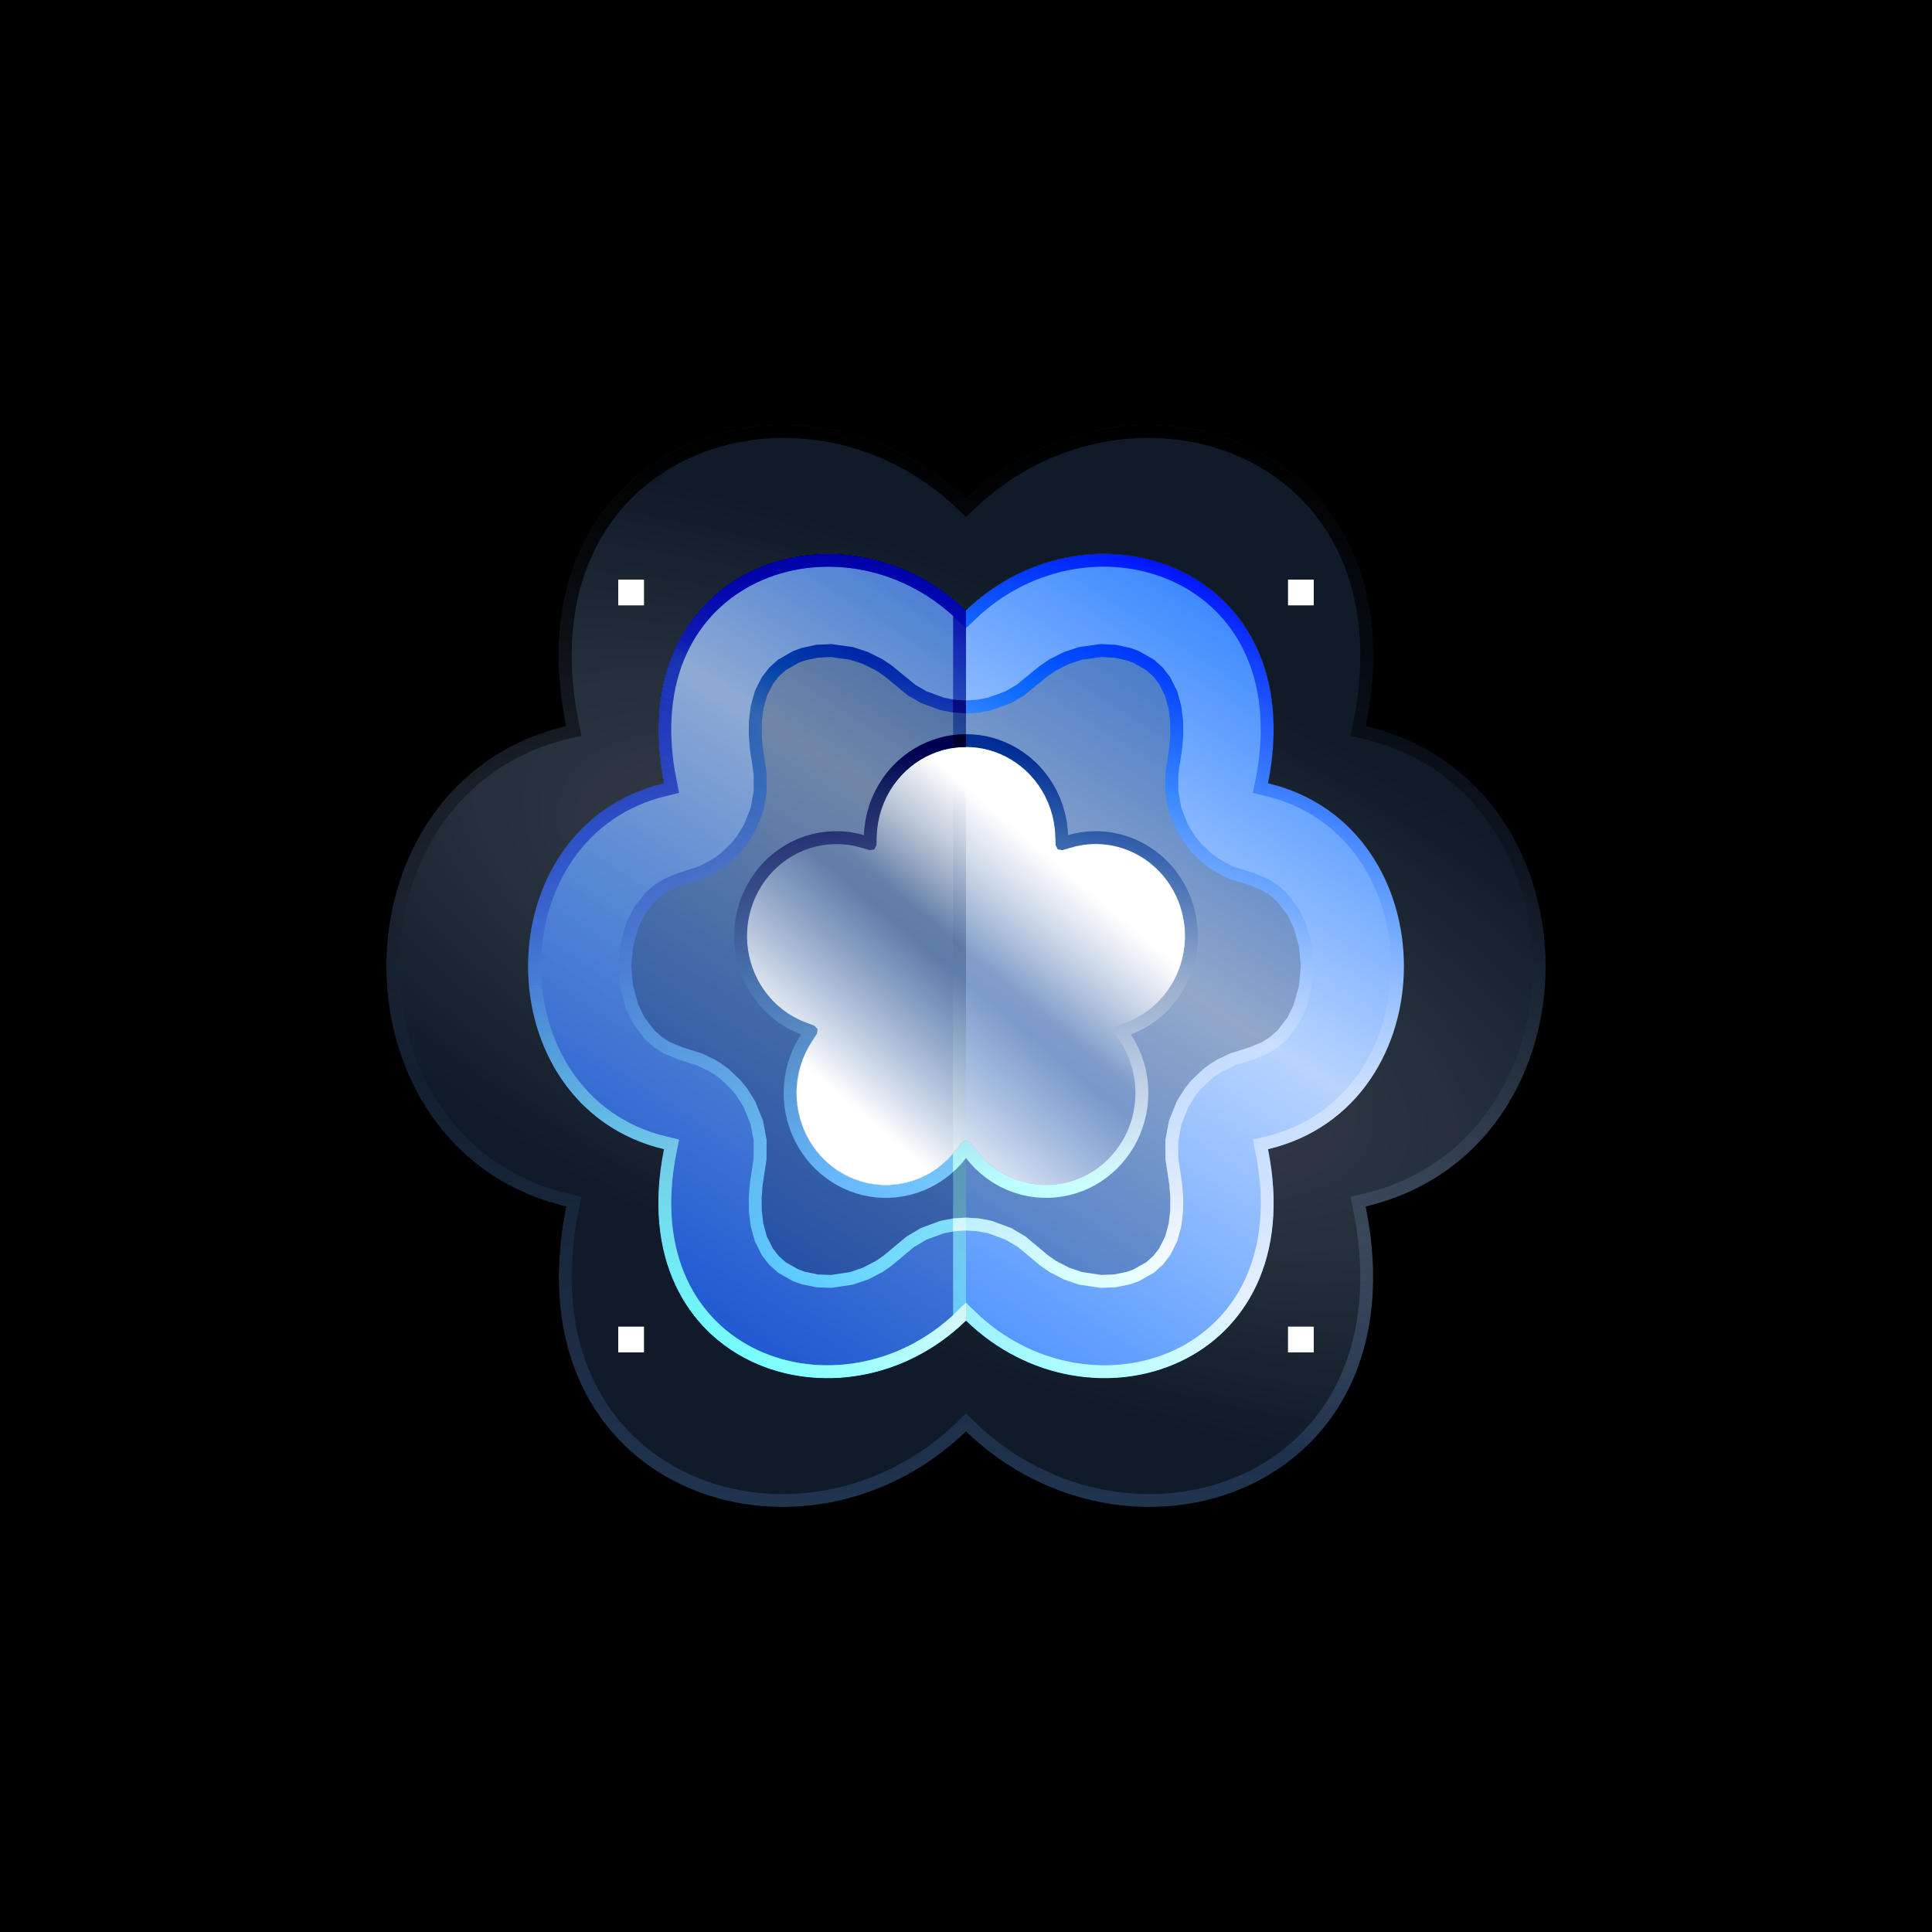
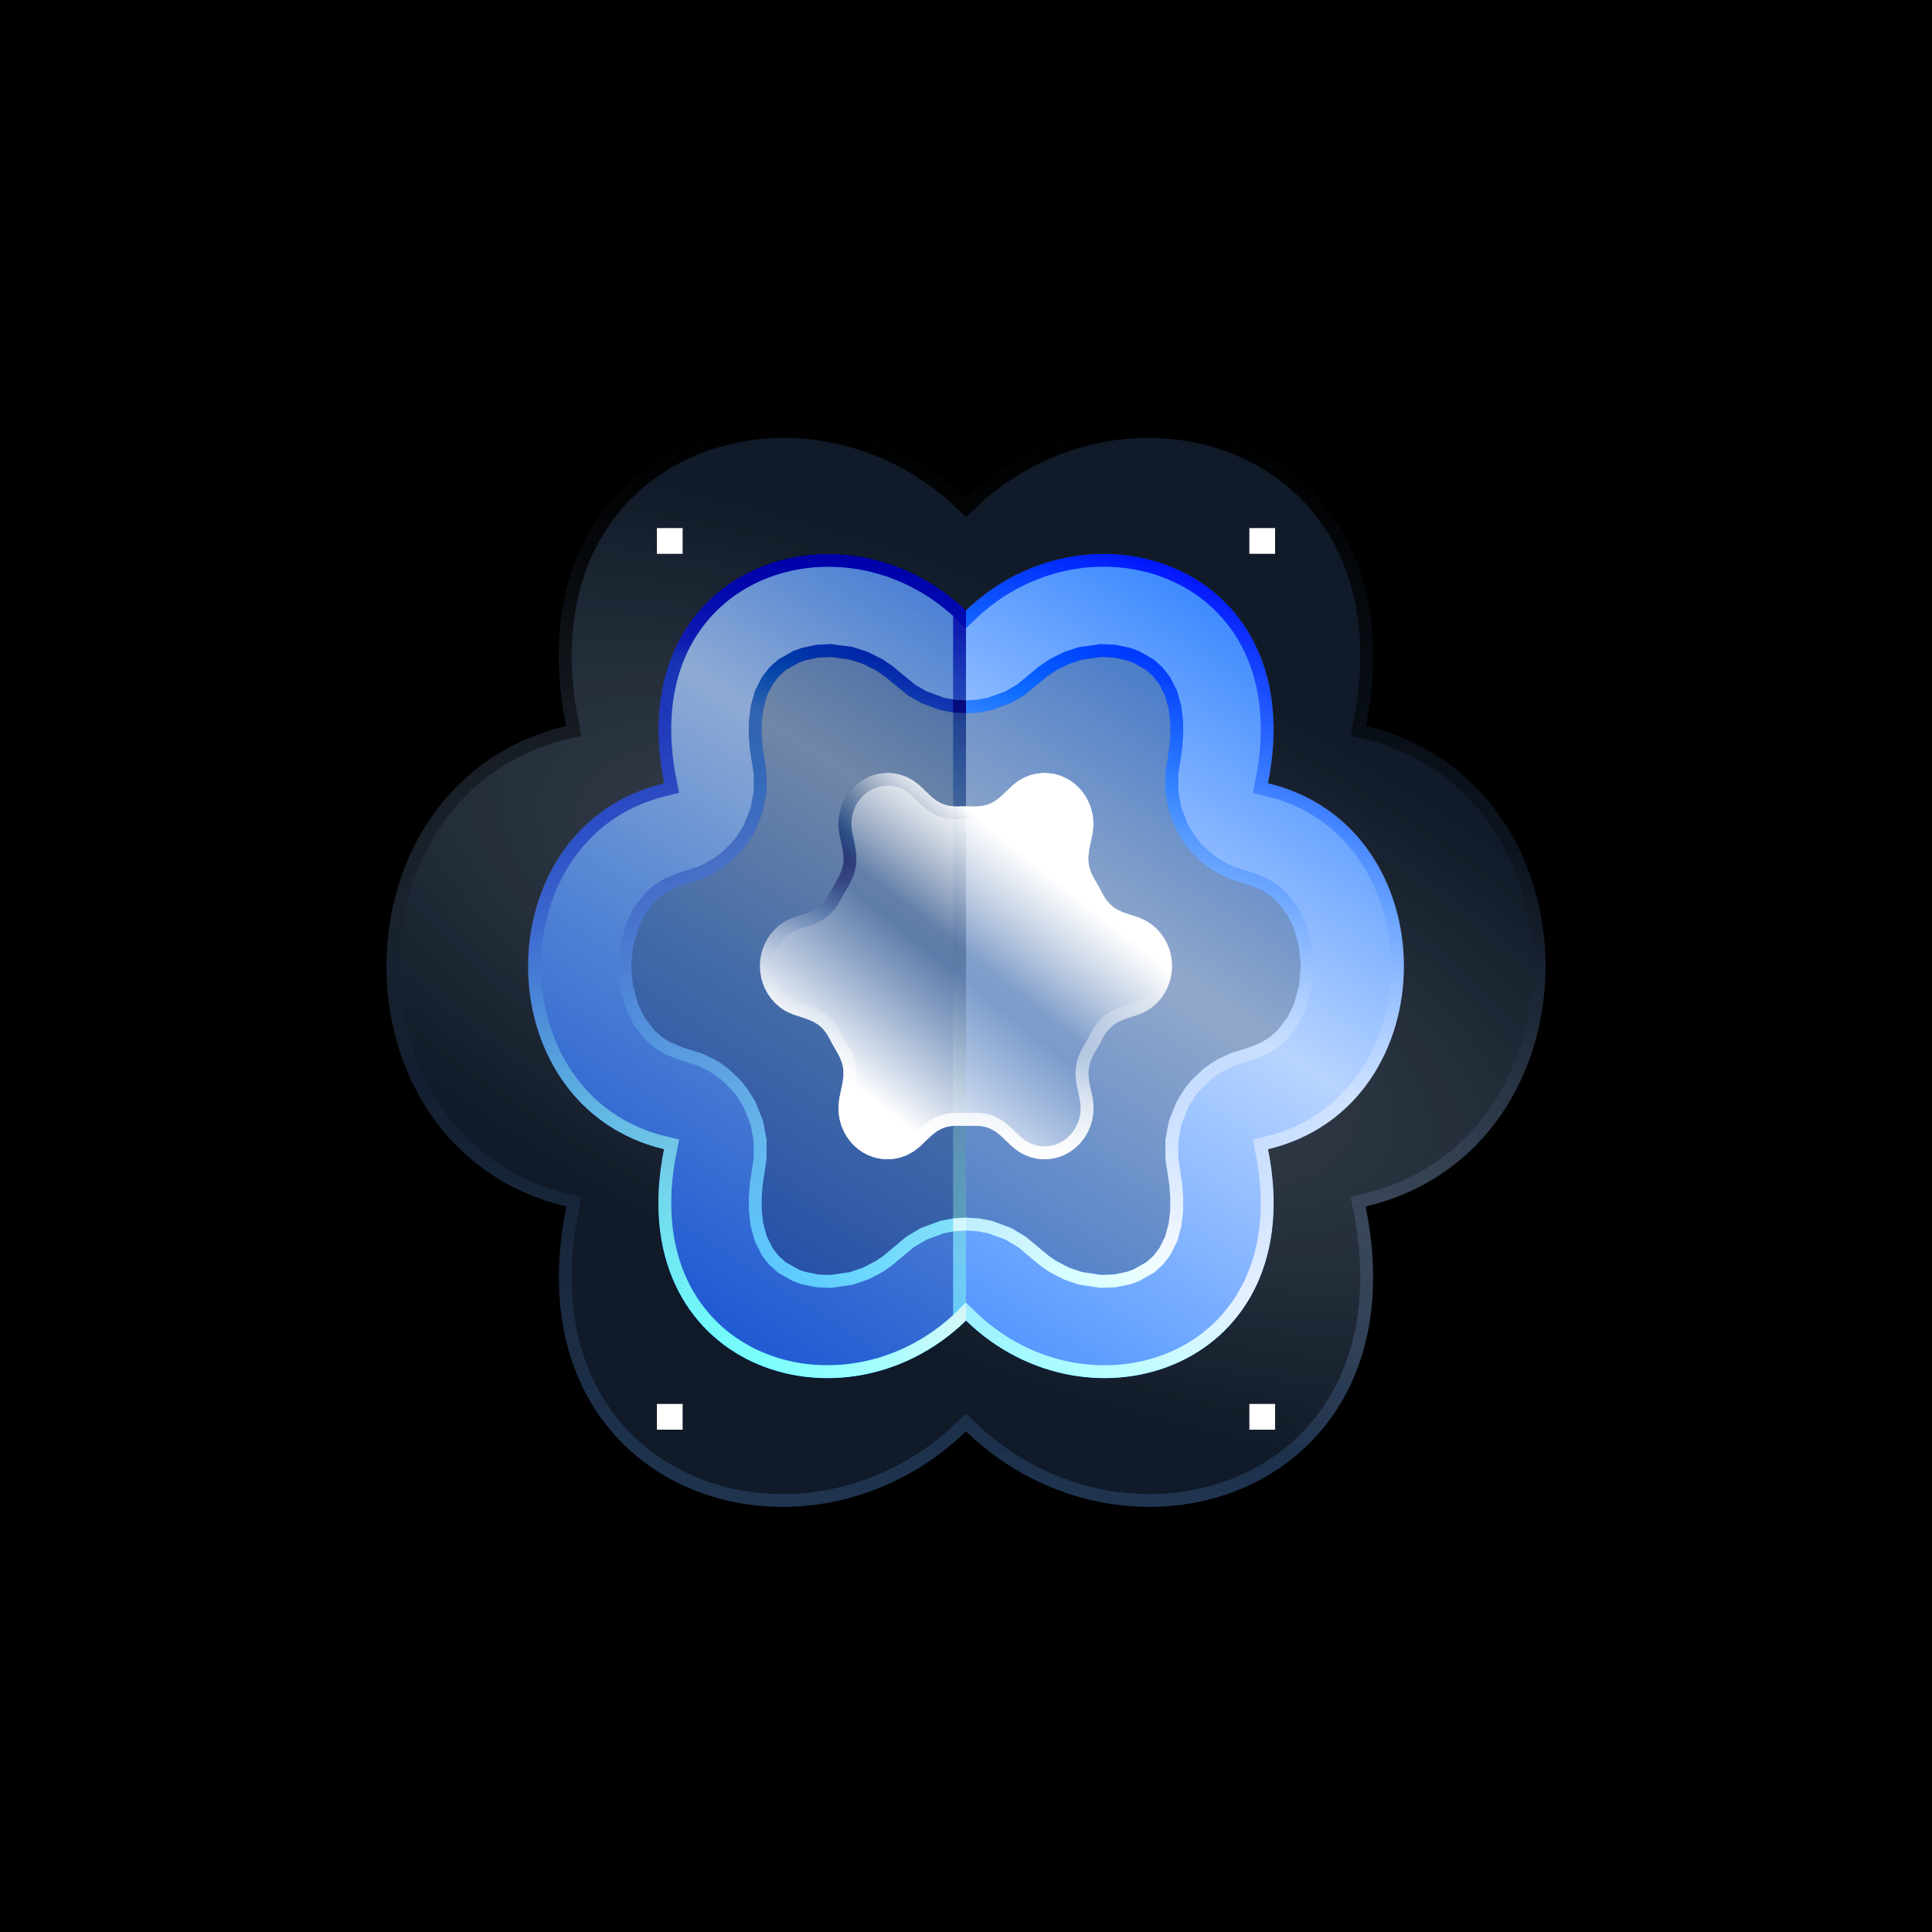
<svg xmlns="http://www.w3.org/2000/svg" width="150" height="150" viewBox="0 0 150 150" fill="none" data-name="D_3 Days 100">
  <defs>
    <radialGradient id="hb3r1" cx="0" cy="0" r="1" gradientUnits="userSpaceOnUse" gradientTransform="matrix(-22.143 21 -66.065 -34.133 75 75)">
      <stop stop-color="#FFFFFF" />
      <stop offset="1" stop-color="#FFFFFF" stop-opacity="0" />
    </radialGradient>
    <linearGradient id="hb3g3" x1="75" y1="33" x2="75" y2="117" gradientUnits="userSpaceOnUse">
      <stop offset="0" stop-color="#000000" />
      <stop offset="1" stop-color="#FFFFFF" />
    </linearGradient>
    <clipPath id="hb3c2">
      <path d="M75 38.753C87.724 26.637 110.534 34.19 106.034 56.377C124.655 60.784 124.655 89.265 106.034 93.671C110.534 115.858 87.724 123.411 75 111.137C62.276 123.411 39.466 115.858 43.966 93.671C25.345 89.265 25.345 60.784 43.966 56.377C39.466 34.19 62.276 26.637 75 38.753Z" />
    </clipPath>
    <linearGradient id="hb3l4" x1="105.95" y1="43" x2="58.698" y2="116.427" gradientUnits="userSpaceOnUse">
      <stop offset="0" stop-color="#116FFE" />
      <stop offset="0.412" stop-color="#B8D4FF" />
      <stop offset="1" stop-color="#116FFE" />
    </linearGradient>
    <linearGradient id="hb3g6" x1="75" y1="43" x2="75" y2="107" gradientUnits="userSpaceOnUse">
      <stop offset="0" stop-color="#000000" />
      <stop offset="1" stop-color="#FFFFFF" />
    </linearGradient>
    <clipPath id="hb3c5">
      <path d="M75 47.383C84.614 38.152 101.848 43.907 98.448 60.811C112.517 64.169 112.517 85.868 98.448 89.225C101.848 106.13 84.614 111.885 75 102.533C65.386 111.885 48.152 106.13 51.552 89.225C37.483 85.868 37.483 64.169 51.552 60.811C48.152 43.907 65.386 38.152 75 47.383Z" />
    </clipPath>
    <linearGradient id="hb3g8" x1="75" y1="43" x2="75" y2="107" gradientUnits="userSpaceOnUse">
      <stop offset="0" stop-color="#000000" />
      <stop offset="1" stop-color="#FFFFFF" />
    </linearGradient>
    <clipPath id="hb3c7">
      <path d="M75 102.533C65.386 111.885 48.152 106.13 51.552 89.225C37.483 85.868 37.483 64.169 51.552 60.811C48.152 43.907 65.386 38.152 75 47.383Z" />
    </clipPath>
    <linearGradient id="hb3g10" x1="75" y1="51.009" x2="75" y2="98.988" gradientUnits="userSpaceOnUse">
      <stop offset="0" stop-color="#000000" />
      <stop offset="1" stop-color="#FFFFFF" />
    </linearGradient>
    <clipPath id="hb3c9">
      <path d="M-10 -10H160V160H-10ZM75 55.383L76 55.321L77 55.129L78.5 54.577L79.5 53.998L81.325 52.502L82 52.046L83 51.545L84 51.217L85.5 51.009L86.5 51.057L87.5 51.274L88 51.458L89 52.031L89.528 52.502L90 53.111L90.45 54.002L90.729 55.002L90.853 56.002L90.866 57.002L90.791 58.002L90.489 60.002L90.478 61.502L90.754 63.002L91.351 64.502L91.968 65.502L92.5 66.159L93.384 67.002L94 67.461L94.945 68.002L95.5 68.248L97 68.719L98 69.136L98.58 69.502L99.153 70.002L99.934 71.002L100.432 72.002L100.855 73.502L100.994 75.002L100.861 76.502L100.446 78.002L99.954 79.002L99.185 80.002L98.621 80.502L98 80.901L97 81.318L95.5 81.789L94.5 82.268L94 82.577L93.422 83.002L92.5 83.878L91.991 84.502L91.368 85.502L90.763 87.002L90.481 88.502L90.486 90.002L90.788 92.002L90.865 93.002L90.855 94.002L90.736 95.002L90.462 96.002L90 96.923L89.551 97.502L89 97.997L88 98.562L87.5 98.742L86.5 98.949L85.5 98.987L84 98.761L83 98.419L82 97.901L81.418 97.502L79.618 96.002L78.5 95.34L77 94.787L76 94.596L75 94.533L74 94.596L73 94.787L71.5 95.34L70.382 96.002L68.582 97.502L68 97.901L67 98.419L66 98.761L64.5 98.987L63.5 98.949L62.5 98.742L62 98.562L61 97.997L60.449 97.502L60 96.923L59.538 96.002L59.264 95.002L59.145 94.002L59.135 93.002L59.212 92.002L59.514 90.002L59.519 88.502L59.237 87.002L58.632 85.502L58.009 84.502L57.5 83.878L56.578 83.002L56 82.577L55.5 82.268L54.5 81.789L53 81.318L52 80.901L51.379 80.502L50.815 80.002L50.046 79.002L49.554 78.002L49.139 76.502L49.006 75.002L49.145 73.502L49.568 72.002L50.066 71.002L50.847 70.002L51.42 69.502L52 69.136L53 68.719L54.5 68.248L55.055 68.002L56 67.461L56.616 67.002L57.5 66.159L58.032 65.502L58.649 64.502L59.246 63.002L59.522 61.502L59.511 60.002L59.209 58.002L59.134 57.002L59.147 56.002L59.271 55.002L59.55 54.002L60 53.111L60.472 52.502L61 52.031L62 51.458L62.5 51.274L63.5 51.057L64.5 51.009L66 51.217L67 51.545L68 52.046L68.675 52.502L70.5 53.998L71.5 54.577L73 55.129L74 55.321L75 55.383Z" clip-rule="evenodd" fill-rule="evenodd" />
    </clipPath>
-     <linearGradient id="hb3q11" x1="82.446" y1="67.384" x2="66.602" y2="86.22" gradientUnits="userSpaceOnUse">
+     <linearGradient id="hb3q11" x1="82.008" y1="68.28" x2="68.216" y2="85.77" gradientUnits="userSpaceOnUse">
      <stop offset="0" stop-color="#FFFFFF" />
      <stop offset="0.395" stop-color="#FFFFFF" stop-opacity="0.01" />
      <stop offset="0.465" stop-color="#FFFFFF" stop-opacity="0.01" />
      <stop offset="1" stop-color="#FFFFFF" />
    </linearGradient>
-     <linearGradient id="hb3g13" x1="75" y1="58" x2="75" y2="92" gradientUnits="userSpaceOnUse">
+     <linearGradient id="hb3g13" x1="75" y1="60" x2="75" y2="90" gradientUnits="userSpaceOnUse">
      <stop offset="0" stop-color="#000000" />
      <stop offset="1" stop-color="#FFFFFF" />
    </linearGradient>
    <clipPath id="hb3c12">
-       <path d="M-10 -10H160V160H-10ZM75 58L75.458 58.016L75.915 58.062L76.368 58.14L76.816 58.249L77.257 58.389L77.689 58.559L78.11 58.759L78.52 58.988L78.915 59.247L79.295 59.535L79.657 59.85L80 60.193L80.322 60.564L80.622 60.96L80.896 61.383L81.144 61.83L81.363 62.303L81.551 62.8L81.706 63.323L81.824 63.87L81.901 64.444L81.934 65.046L81.955 65.621L82.12 65.95L82.475 66.01L83.012 65.853L83.578 65.699L84.132 65.597L84.674 65.544L85.204 65.534L85.722 65.564L86.226 65.633L86.716 65.737L87.191 65.876L87.65 66.046L88.091 66.247L88.514 66.477L88.917 66.734L89.3 67.018L89.661 67.325L90 67.655L90.315 68.006L90.605 68.377L90.87 68.765L91.109 69.17L91.321 69.59L91.506 70.023L91.662 70.467L91.789 70.921L91.887 71.382L91.955 71.85L91.993 72.323L92 72.797L91.977 73.273L91.922 73.748L91.837 74.22L91.72 74.687L91.572 75.148L91.392 75.6L91.181 76.042L90.939 76.472L90.665 76.888L90.36 77.287L90.023 77.669L89.654 78.029L89.253 78.367L88.819 78.68L88.349 78.965L87.844 79.218L87.298 79.436L86.773 79.634L86.52 79.897L86.574 80.263L86.886 80.741L87.203 81.248L87.468 81.759L87.685 82.273L87.858 82.789L87.99 83.306L88.082 83.821L88.137 84.333L88.156 84.841L88.14 85.343L88.091 85.838L88.009 86.323L87.896 86.797L87.753 87.26L87.581 87.709L87.381 88.142L87.154 88.559L86.901 88.958L86.624 89.338L86.324 89.697L86.002 90.035L85.659 90.349L85.297 90.639L84.918 90.904L84.522 91.142L84.111 91.354L83.686 91.537L83.25 91.691L82.803 91.815L82.348 91.908L81.886 91.97L81.418 92L80.947 91.997L80.474 91.961L80 91.891L79.528 91.787L79.06 91.647L78.597 91.472L78.141 91.259L77.694 91.01L77.257 90.721L76.834 90.392L76.427 90.021L76.036 89.603L75.666 89.136L75.321 88.683L75 88.517L74.679 88.683L74.334 89.136L73.964 89.603L73.573 90.021L73.166 90.392L72.743 90.721L72.306 91.01L71.859 91.259L71.403 91.472L70.94 91.647L70.472 91.787L70 91.891L69.526 91.961L69.053 91.997L68.582 92L68.114 91.97L67.652 91.908L67.197 91.815L66.75 91.691L66.314 91.537L65.889 91.354L65.478 91.142L65.082 90.904L64.703 90.639L64.341 90.349L63.998 90.035L63.676 89.697L63.376 89.338L63.099 88.958L62.846 88.559L62.619 88.142L62.419 87.709L62.247 87.26L62.104 86.797L61.991 86.323L61.909 85.838L61.86 85.343L61.844 84.841L61.863 84.333L61.918 83.821L62.01 83.306L62.142 82.789L62.315 82.273L62.532 81.759L62.797 81.248L63.114 80.741L63.426 80.263L63.48 79.897L63.227 79.634L62.702 79.436L62.156 79.218L61.651 78.965L61.181 78.68L60.747 78.367L60.346 78.029L59.977 77.669L59.64 77.287L59.335 76.888L59.061 76.472L58.819 76.042L58.608 75.6L58.428 75.148L58.28 74.687L58.163 74.22L58.078 73.748L58.023 73.273L58 72.797L58.007 72.323L58.045 71.85L58.113 71.382L58.211 70.921L58.338 70.467L58.494 70.023L58.679 69.59L58.891 69.17L59.13 68.765L59.395 68.377L59.685 68.006L60 67.655L60.339 67.325L60.7 67.018L61.083 66.734L61.486 66.477L61.909 66.247L62.35 66.046L62.809 65.876L63.284 65.737L63.774 65.633L64.278 65.564L64.796 65.534L65.326 65.544L65.868 65.597L66.422 65.699L66.988 65.853L67.525 66.01L67.88 65.95L68.045 65.621L68.066 65.046L68.099 64.444L68.176 63.87L68.294 63.323L68.449 62.8L68.637 62.303L68.856 61.83L69.104 61.383L69.378 60.96L69.678 60.564L70 60.193L70.343 59.85L70.705 59.535L71.085 59.247L71.48 58.988L71.89 58.759L72.311 58.559L72.743 58.389L73.184 58.249L73.632 58.14L74.085 58.062L74.542 58.016L75 58Z" clip-rule="evenodd" fill-rule="evenodd" />
+       <path d="M75 62.588L75.311 62.592L75.622 62.601L75.935 62.594L76.252 62.561L76.577 62.49L76.916 62.364L77.279 62.159L77.677 61.847L78.12 61.43L78.6 60.969L79.086 60.595L79.564 60.333L80.034 60.155L80.497 60.047L80.95 60L81.391 60.009L81.819 60.07L82.232 60.178L82.626 60.332L83 60.53L83.351 60.769L83.676 61.049L83.972 61.368L84.236 61.724L84.465 62.119L84.653 62.552L84.794 63.025L84.882 63.539L84.903 64.103L84.836 64.729L84.694 65.394L84.569 66.003L84.51 66.518L84.521 66.949L84.586 67.318L84.69 67.648L84.821 67.952L84.971 68.238L85.134 68.515L85.293 68.794L85.445 69.078L85.593 69.363L85.756 69.643L85.942 69.913L86.164 70.171L86.437 70.415L86.789 70.641L87.246 70.845L87.813 71.036L88.436 71.24L88.989 71.493L89.445 71.794L89.829 72.13L90.149 72.494L90.414 72.881L90.628 73.285L90.792 73.702L90.908 74.129L90.977 74.563L91 75L90.977 75.437L90.908 75.871L90.792 76.298L90.628 76.715L90.414 77.119L90.149 77.506L89.829 77.87L89.445 78.206L88.989 78.507L88.436 78.76L87.813 78.964L87.246 79.155L86.789 79.359L86.437 79.585L86.164 79.829L85.942 80.087L85.756 80.357L85.593 80.637L85.445 80.922L85.293 81.206L85.134 81.485L84.971 81.762L84.821 82.048L84.69 82.352L84.586 82.682L84.521 83.051L84.51 83.482L84.569 83.997L84.694 84.606L84.836 85.271L84.903 85.897L84.882 86.461L84.794 86.975L84.653 87.448L84.465 87.881L84.236 88.276L83.972 88.632L83.676 88.951L83.351 89.231L83 89.47L82.626 89.668L82.232 89.822L81.819 89.93L81.391 89.991L80.95 90L80.497 89.953L80.034 89.845L79.564 89.667L79.086 89.405L78.6 89.031L78.12 88.57L77.677 88.153L77.279 87.841L76.916 87.636L76.577 87.51L76.252 87.439L75.935 87.406L75.622 87.399L75.311 87.408L75 87.412L74.689 87.408L74.378 87.399L74.065 87.406L73.748 87.439L73.423 87.51L73.084 87.636L72.721 87.841L72.323 88.153L71.88 88.57L71.4 89.031L70.914 89.405L70.436 89.667L69.966 89.845L69.503 89.953L69.05 90L68.609 89.991L68.181 89.93L67.768 89.822L67.374 89.668L67 89.47L66.649 89.231L66.324 88.951L66.028 88.632L65.764 88.276L65.535 87.881L65.347 87.448L65.206 86.975L65.118 86.461L65.097 85.897L65.164 85.271L65.306 84.606L65.431 83.997L65.49 83.482L65.479 83.051L65.414 82.682L65.31 82.352L65.179 82.048L65.029 81.762L64.866 81.485L64.707 81.206L64.555 80.922L64.407 80.637L64.244 80.357L64.058 80.087L63.836 79.829L63.563 79.585L63.211 79.359L62.754 79.155L62.187 78.964L61.564 78.76L61.011 78.507L60.555 78.206L60.171 77.87L59.851 77.506L59.586 77.119L59.372 76.715L59.208 76.298L59.092 75.871L59.023 75.437L59 75L59.023 74.563L59.092 74.129L59.208 73.702L59.372 73.285L59.586 72.881L59.851 72.494L60.171 72.13L60.555 71.794L61.011 71.493L61.564 71.24L62.187 71.036L62.754 70.845L63.211 70.641L63.563 70.415L63.836 70.171L64.058 69.913L64.244 69.643L64.407 69.363L64.555 69.078L64.707 68.794L64.866 68.515L65.029 68.238L65.179 67.952L65.31 67.648L65.414 67.318L65.479 66.949L65.49 66.518L65.431 66.003L65.306 65.394L65.164 64.729L65.097 64.103L65.118 63.539L65.206 63.025L65.347 62.552L65.535 62.119L65.764 61.724L66.028 61.368L66.324 61.049L66.649 60.769L67 60.53L67.374 60.332L67.768 60.178L68.181 60.07L68.609 60.009L69.05 60L69.503 60.047L69.966 60.155L70.436 60.333L70.914 60.595L71.4 60.969L71.88 61.43L72.323 61.847L72.721 62.159L73.084 62.364L73.423 62.49L73.748 62.561L74.065 62.594L74.378 62.601L74.689 62.592L75 62.588Z" />
    </clipPath>
  </defs>
  <rect width="150" height="150" fill="#000000" data-l="bg" />
  <path d="M75 38.753C87.724 26.637 110.534 34.19 106.034 56.377C124.655 60.784 124.655 89.265 106.034 93.671C110.534 115.858 87.724 123.411 75 111.137C62.276 123.411 39.466 115.858 43.966 93.671C25.345 89.265 25.345 60.784 43.966 56.377C39.466 34.19 62.276 26.637 75 38.753Z" fill="#69A4FF" fill-opacity="0.16" data-n="1" data-l="Plate" />
  <path d="M75 38.753C87.724 26.637 110.534 34.19 106.034 56.377C124.655 60.784 124.655 89.265 106.034 93.671C110.534 115.858 87.724 123.411 75 111.137C62.276 123.411 39.466 115.858 43.966 93.671C25.345 89.265 25.345 60.784 43.966 56.377C39.466 34.19 62.276 26.637 75 38.753Z" fill="url(#hb3r1)" fill-opacity="0.2" data-n="1" data-l="Plate" />
  <path d="M75 38.753C87.724 26.637 110.534 34.19 106.034 56.377C124.655 60.784 124.655 89.265 106.034 93.671C110.534 115.858 87.724 123.411 75 111.137C62.276 123.411 39.466 115.858 43.966 93.671C25.345 89.265 25.345 60.784 43.966 56.377C39.466 34.19 62.276 26.637 75 38.753Z" fill="none" stroke="url(#hb3g3)" stroke-width="2" clip-path="url(#hb3c2)" style="mix-blend-mode:overlay" data-n="1" data-l="Plate" />
  <path d="M75 47.383C84.614 38.152 101.848 43.907 98.448 60.811C112.517 64.169 112.517 85.868 98.448 89.225C101.848 106.13 84.614 111.885 75 102.533C65.386 111.885 48.152 106.13 51.552 89.225C37.483 85.868 37.483 64.169 51.552 60.811C48.152 43.907 65.386 38.152 75 47.383Z" fill="url(#hb3l4)" data-n="2" data-l="Gem" />
  <path d="M75 47.383C84.614 38.152 101.848 43.907 98.448 60.811C112.517 64.169 112.517 85.868 98.448 89.225C101.848 106.13 84.614 111.885 75 102.533C65.386 111.885 48.152 106.13 51.552 89.225C37.483 85.868 37.483 64.169 51.552 60.811C48.152 43.907 65.386 38.152 75 47.383Z" fill="none" stroke="url(#hb3g6)" stroke-width="2" clip-path="url(#hb3c5)" style="mix-blend-mode:overlay" data-n="2" data-l="Gem" />
  <path d="M75 102.533C65.386 111.885 48.152 106.13 51.552 89.225C37.483 85.868 37.483 64.169 51.552 60.811C48.152 43.907 65.386 38.152 75 47.383Z" fill="#000000" fill-opacity="0.18" style="mix-blend-mode:overlay" data-n="3" data-l="Gem facet" />
  <path d="M75 102.533C65.386 111.885 48.152 106.13 51.552 89.225C37.483 85.868 37.483 64.169 51.552 60.811C48.152 43.907 65.386 38.152 75 47.383Z" fill="#000000" fill-opacity="0.17" style="mix-blend-mode:plus-darker" data-n="3" data-l="Gem facet" />
  <path d="M75 102.533C65.386 111.885 48.152 106.13 51.552 89.225C37.483 85.868 37.483 64.169 51.552 60.811C48.152 43.907 65.386 38.152 75 47.383Z" fill="none" stroke="url(#hb3g8)" stroke-width="2" clip-path="url(#hb3c7)" style="mix-blend-mode:overlay" data-n="3" data-l="Gem facet" />
  <path d="M75 55.383L76 55.321L77 55.129L78.5 54.577L79.5 53.998L81.325 52.502L82 52.046L83 51.545L84 51.217L85.5 51.009L86.5 51.057L87.5 51.274L88 51.458L89 52.031L89.528 52.502L90 53.111L90.45 54.002L90.729 55.002L90.853 56.002L90.866 57.002L90.791 58.002L90.489 60.002L90.478 61.502L90.754 63.002L91.351 64.502L91.968 65.502L92.5 66.159L93.384 67.002L94 67.461L94.945 68.002L95.5 68.248L97 68.719L98 69.136L98.58 69.502L99.153 70.002L99.934 71.002L100.432 72.002L100.855 73.502L100.994 75.002L100.861 76.502L100.446 78.002L99.954 79.002L99.185 80.002L98.621 80.502L98 80.901L97 81.318L95.5 81.789L94.5 82.268L94 82.577L93.422 83.002L92.5 83.878L91.991 84.502L91.368 85.502L90.763 87.002L90.481 88.502L90.486 90.002L90.788 92.002L90.865 93.002L90.855 94.002L90.736 95.002L90.462 96.002L90 96.923L89.551 97.502L89 97.997L88 98.562L87.5 98.742L86.5 98.949L85.5 98.987L84 98.761L83 98.419L82 97.901L81.418 97.502L79.618 96.002L78.5 95.34L77 94.787L76 94.596L75 94.533L74 94.596L73 94.787L71.5 95.34L70.382 96.002L68.582 97.502L68 97.901L67 98.419L66 98.761L64.5 98.987L63.5 98.949L62.5 98.742L62 98.562L61 97.997L60.449 97.502L60 96.923L59.538 96.002L59.264 95.002L59.145 94.002L59.135 93.002L59.212 92.002L59.514 90.002L59.519 88.502L59.237 87.002L58.632 85.502L58.009 84.502L57.5 83.878L56.578 83.002L56 82.577L55.5 82.268L54.5 81.789L53 81.318L52 80.901L51.379 80.502L50.815 80.002L50.046 79.002L49.554 78.002L49.139 76.502L49.006 75.002L49.145 73.502L49.568 72.002L50.066 71.002L50.847 70.002L51.42 69.502L52 69.136L53 68.719L54.5 68.248L55.055 68.002L56 67.461L56.616 67.002L57.5 66.159L58.032 65.502L58.649 64.502L59.246 63.002L59.522 61.502L59.511 60.002L59.209 58.002L59.134 57.002L59.147 56.002L59.271 55.002L59.55 54.002L60 53.111L60.472 52.502L61 52.031L62 51.458L62.5 51.274L63.5 51.057L64.5 51.009L66 51.217L67 51.545L68 52.046L68.675 52.502L70.5 53.998L71.5 54.577L73 55.129L74 55.321L75 55.383Z" fill="#000000" fill-opacity="0.21" data-n="4" data-l="Echo" />
  <path d="M75 55.383L76 55.321L77 55.129L78.5 54.577L79.5 53.998L81.325 52.502L82 52.046L83 51.545L84 51.217L85.5 51.009L86.5 51.057L87.5 51.274L88 51.458L89 52.031L89.528 52.502L90 53.111L90.45 54.002L90.729 55.002L90.853 56.002L90.866 57.002L90.791 58.002L90.489 60.002L90.478 61.502L90.754 63.002L91.351 64.502L91.968 65.502L92.5 66.159L93.384 67.002L94 67.461L94.945 68.002L95.5 68.248L97 68.719L98 69.136L98.58 69.502L99.153 70.002L99.934 71.002L100.432 72.002L100.855 73.502L100.994 75.002L100.861 76.502L100.446 78.002L99.954 79.002L99.185 80.002L98.621 80.502L98 80.901L97 81.318L95.5 81.789L94.5 82.268L94 82.577L93.422 83.002L92.5 83.878L91.991 84.502L91.368 85.502L90.763 87.002L90.481 88.502L90.486 90.002L90.788 92.002L90.865 93.002L90.855 94.002L90.736 95.002L90.462 96.002L90 96.923L89.551 97.502L89 97.997L88 98.562L87.5 98.742L86.5 98.949L85.5 98.987L84 98.761L83 98.419L82 97.901L81.418 97.502L79.618 96.002L78.5 95.34L77 94.787L76 94.596L75 94.533L74 94.596L73 94.787L71.5 95.34L70.382 96.002L68.582 97.502L68 97.901L67 98.419L66 98.761L64.5 98.987L63.5 98.949L62.5 98.742L62 98.562L61 97.997L60.449 97.502L60 96.923L59.538 96.002L59.264 95.002L59.145 94.002L59.135 93.002L59.212 92.002L59.514 90.002L59.519 88.502L59.237 87.002L58.632 85.502L58.009 84.502L57.5 83.878L56.578 83.002L56 82.577L55.5 82.268L54.5 81.789L53 81.318L52 80.901L51.379 80.502L50.815 80.002L50.046 79.002L49.554 78.002L49.139 76.502L49.006 75.002L49.145 73.502L49.568 72.002L50.066 71.002L50.847 70.002L51.42 69.502L52 69.136L53 68.719L54.5 68.248L55.055 68.002L56 67.461L56.616 67.002L57.5 66.159L58.032 65.502L58.649 64.502L59.246 63.002L59.522 61.502L59.511 60.002L59.209 58.002L59.134 57.002L59.147 56.002L59.271 55.002L59.55 54.002L60 53.111L60.472 52.502L61 52.031L62 51.458L62.5 51.274L63.5 51.057L64.5 51.009L66 51.217L67 51.545L68 52.046L68.675 52.502L70.5 53.998L71.5 54.577L73 55.129L74 55.321L75 55.383Z" fill="none" stroke="url(#hb3g10)" stroke-width="2" clip-path="url(#hb3c9)" style="mix-blend-mode:overlay" data-n="4" data-l="Echo" />
-   <path d="M75 58L75.458 58.016L75.915 58.062L76.368 58.14L76.816 58.249L77.257 58.389L77.689 58.559L78.11 58.759L78.52 58.988L78.915 59.247L79.295 59.535L79.657 59.85L80 60.193L80.322 60.564L80.622 60.96L80.896 61.383L81.144 61.83L81.363 62.303L81.551 62.8L81.706 63.323L81.824 63.87L81.901 64.444L81.934 65.046L81.955 65.621L82.12 65.95L82.475 66.01L83.012 65.853L83.578 65.699L84.132 65.597L84.674 65.544L85.204 65.534L85.722 65.564L86.226 65.633L86.716 65.737L87.191 65.876L87.65 66.046L88.091 66.247L88.514 66.477L88.917 66.734L89.3 67.018L89.661 67.325L90 67.655L90.315 68.006L90.605 68.377L90.87 68.765L91.109 69.17L91.321 69.59L91.506 70.023L91.662 70.467L91.789 70.921L91.887 71.382L91.955 71.85L91.993 72.323L92 72.797L91.977 73.273L91.922 73.748L91.837 74.22L91.72 74.687L91.572 75.148L91.392 75.6L91.181 76.042L90.939 76.472L90.665 76.888L90.36 77.287L90.023 77.669L89.654 78.029L89.253 78.367L88.819 78.68L88.349 78.965L87.844 79.218L87.298 79.436L86.773 79.634L86.52 79.897L86.574 80.263L86.886 80.741L87.203 81.248L87.468 81.759L87.685 82.273L87.858 82.789L87.99 83.306L88.082 83.821L88.137 84.333L88.156 84.841L88.14 85.343L88.091 85.838L88.009 86.323L87.896 86.797L87.753 87.26L87.581 87.709L87.381 88.142L87.154 88.559L86.901 88.958L86.624 89.338L86.324 89.697L86.002 90.035L85.659 90.349L85.297 90.639L84.918 90.904L84.522 91.142L84.111 91.354L83.686 91.537L83.25 91.691L82.803 91.815L82.348 91.908L81.886 91.97L81.418 92L80.947 91.997L80.474 91.961L80 91.891L79.528 91.787L79.06 91.647L78.597 91.472L78.141 91.259L77.694 91.01L77.257 90.721L76.834 90.392L76.427 90.021L76.036 89.603L75.666 89.136L75.321 88.683L75 88.517L74.679 88.683L74.334 89.136L73.964 89.603L73.573 90.021L73.166 90.392L72.743 90.721L72.306 91.01L71.859 91.259L71.403 91.472L70.94 91.647L70.472 91.787L70 91.891L69.526 91.961L69.053 91.997L68.582 92L68.114 91.97L67.652 91.908L67.197 91.815L66.75 91.691L66.314 91.537L65.889 91.354L65.478 91.142L65.082 90.904L64.703 90.639L64.341 90.349L63.998 90.035L63.676 89.697L63.376 89.338L63.099 88.958L62.846 88.559L62.619 88.142L62.419 87.709L62.247 87.26L62.104 86.797L61.991 86.323L61.909 85.838L61.86 85.343L61.844 84.841L61.863 84.333L61.918 83.821L62.01 83.306L62.142 82.789L62.315 82.273L62.532 81.759L62.797 81.248L63.114 80.741L63.426 80.263L63.48 79.897L63.227 79.634L62.702 79.436L62.156 79.218L61.651 78.965L61.181 78.68L60.747 78.367L60.346 78.029L59.977 77.669L59.64 77.287L59.335 76.888L59.061 76.472L58.819 76.042L58.608 75.6L58.428 75.148L58.28 74.687L58.163 74.22L58.078 73.748L58.023 73.273L58 72.797L58.007 72.323L58.045 71.85L58.113 71.382L58.211 70.921L58.338 70.467L58.494 70.023L58.679 69.59L58.891 69.17L59.13 68.765L59.395 68.377L59.685 68.006L60 67.655L60.339 67.325L60.7 67.018L61.083 66.734L61.486 66.477L61.909 66.247L62.35 66.046L62.809 65.876L63.284 65.737L63.774 65.633L64.278 65.564L64.796 65.534L65.326 65.544L65.868 65.597L66.422 65.699L66.988 65.853L67.525 66.01L67.88 65.95L68.045 65.621L68.066 65.046L68.099 64.444L68.176 63.87L68.294 63.323L68.449 62.8L68.637 62.303L68.856 61.83L69.104 61.383L69.378 60.96L69.678 60.564L70 60.193L70.343 59.85L70.705 59.535L71.085 59.247L71.48 58.988L71.89 58.759L72.311 58.559L72.743 58.389L73.184 58.249L73.632 58.14L74.085 58.062L74.542 58.016L75 58Z" fill="url(#hb3q11)" data-n="5" data-l="Glass" />
-   <path d="M75 58L75.458 58.016L75.915 58.062L76.368 58.14L76.816 58.249L77.257 58.389L77.689 58.559L78.11 58.759L78.52 58.988L78.915 59.247L79.295 59.535L79.657 59.85L80 60.193L80.322 60.564L80.622 60.96L80.896 61.383L81.144 61.83L81.363 62.303L81.551 62.8L81.706 63.323L81.824 63.87L81.901 64.444L81.934 65.046L81.955 65.621L82.12 65.95L82.475 66.01L83.012 65.853L83.578 65.699L84.132 65.597L84.674 65.544L85.204 65.534L85.722 65.564L86.226 65.633L86.716 65.737L87.191 65.876L87.65 66.046L88.091 66.247L88.514 66.477L88.917 66.734L89.3 67.018L89.661 67.325L90 67.655L90.315 68.006L90.605 68.377L90.87 68.765L91.109 69.17L91.321 69.59L91.506 70.023L91.662 70.467L91.789 70.921L91.887 71.382L91.955 71.85L91.993 72.323L92 72.797L91.977 73.273L91.922 73.748L91.837 74.22L91.72 74.687L91.572 75.148L91.392 75.6L91.181 76.042L90.939 76.472L90.665 76.888L90.36 77.287L90.023 77.669L89.654 78.029L89.253 78.367L88.819 78.68L88.349 78.965L87.844 79.218L87.298 79.436L86.773 79.634L86.52 79.897L86.574 80.263L86.886 80.741L87.203 81.248L87.468 81.759L87.685 82.273L87.858 82.789L87.99 83.306L88.082 83.821L88.137 84.333L88.156 84.841L88.14 85.343L88.091 85.838L88.009 86.323L87.896 86.797L87.753 87.26L87.581 87.709L87.381 88.142L87.154 88.559L86.901 88.958L86.624 89.338L86.324 89.697L86.002 90.035L85.659 90.349L85.297 90.639L84.918 90.904L84.522 91.142L84.111 91.354L83.686 91.537L83.25 91.691L82.803 91.815L82.348 91.908L81.886 91.97L81.418 92L80.947 91.997L80.474 91.961L80 91.891L79.528 91.787L79.06 91.647L78.597 91.472L78.141 91.259L77.694 91.01L77.257 90.721L76.834 90.392L76.427 90.021L76.036 89.603L75.666 89.136L75.321 88.683L75 88.517L74.679 88.683L74.334 89.136L73.964 89.603L73.573 90.021L73.166 90.392L72.743 90.721L72.306 91.01L71.859 91.259L71.403 91.472L70.94 91.647L70.472 91.787L70 91.891L69.526 91.961L69.053 91.997L68.582 92L68.114 91.97L67.652 91.908L67.197 91.815L66.75 91.691L66.314 91.537L65.889 91.354L65.478 91.142L65.082 90.904L64.703 90.639L64.341 90.349L63.998 90.035L63.676 89.697L63.376 89.338L63.099 88.958L62.846 88.559L62.619 88.142L62.419 87.709L62.247 87.26L62.104 86.797L61.991 86.323L61.909 85.838L61.86 85.343L61.844 84.841L61.863 84.333L61.918 83.821L62.01 83.306L62.142 82.789L62.315 82.273L62.532 81.759L62.797 81.248L63.114 80.741L63.426 80.263L63.48 79.897L63.227 79.634L62.702 79.436L62.156 79.218L61.651 78.965L61.181 78.68L60.747 78.367L60.346 78.029L59.977 77.669L59.64 77.287L59.335 76.888L59.061 76.472L58.819 76.042L58.608 75.6L58.428 75.148L58.28 74.687L58.163 74.22L58.078 73.748L58.023 73.273L58 72.797L58.007 72.323L58.045 71.85L58.113 71.382L58.211 70.921L58.338 70.467L58.494 70.023L58.679 69.59L58.891 69.17L59.13 68.765L59.395 68.377L59.685 68.006L60 67.655L60.339 67.325L60.7 67.018L61.083 66.734L61.486 66.477L61.909 66.247L62.35 66.046L62.809 65.876L63.284 65.737L63.774 65.633L64.278 65.564L64.796 65.534L65.326 65.544L65.868 65.597L66.422 65.699L66.988 65.853L67.525 66.01L67.88 65.95L68.045 65.621L68.066 65.046L68.099 64.444L68.176 63.87L68.294 63.323L68.449 62.8L68.637 62.303L68.856 61.83L69.104 61.383L69.378 60.96L69.678 60.564L70 60.193L70.343 59.85L70.705 59.535L71.085 59.247L71.48 58.988L71.89 58.759L72.311 58.559L72.743 58.389L73.184 58.249L73.632 58.14L74.085 58.062L74.542 58.016L75 58Z" fill="none" stroke="url(#hb3g13)" stroke-width="2" clip-path="url(#hb3c12)" style="mix-blend-mode:overlay" data-n="5" data-l="Glass" />
-   <rect x="100" y="45" width="2" height="2" fill="#FFFFFF" data-n="6" data-l="Dots" />
-   <rect x="48" y="45" width="2" height="2" fill="#FFFFFF" data-n="6" data-l="Dots" />
-   <rect x="100" y="103" width="2" height="2" fill="#FFFFFF" data-n="6" data-l="Dots" />
-   <rect x="48" y="103" width="2" height="2" fill="#FFFFFF" data-n="6" data-l="Dots" />
+   <path d="M75 62.588L75.311 62.592L75.622 62.601L75.935 62.594L76.252 62.561L76.577 62.49L76.916 62.364L77.279 62.159L77.677 61.847L78.12 61.43L78.6 60.969L79.086 60.595L79.564 60.333L80.034 60.155L80.497 60.047L80.95 60L81.391 60.009L81.819 60.07L82.232 60.178L82.626 60.332L83 60.53L83.351 60.769L83.676 61.049L83.972 61.368L84.236 61.724L84.465 62.119L84.653 62.552L84.794 63.025L84.882 63.539L84.903 64.103L84.836 64.729L84.694 65.394L84.569 66.003L84.51 66.518L84.521 66.949L84.586 67.318L84.69 67.648L84.821 67.952L84.971 68.238L85.134 68.515L85.293 68.794L85.445 69.078L85.593 69.363L85.756 69.643L85.942 69.913L86.164 70.171L86.437 70.415L86.789 70.641L87.246 70.845L87.813 71.036L88.436 71.24L88.989 71.493L89.445 71.794L89.829 72.13L90.149 72.494L90.414 72.881L90.628 73.285L90.792 73.702L90.908 74.129L90.977 74.563L91 75L90.977 75.437L90.908 75.871L90.792 76.298L90.628 76.715L90.414 77.119L90.149 77.506L89.829 77.87L89.445 78.206L88.989 78.507L88.436 78.76L87.813 78.964L87.246 79.155L86.789 79.359L86.437 79.585L86.164 79.829L85.942 80.087L85.756 80.357L85.593 80.637L85.445 80.922L85.293 81.206L85.134 81.485L84.971 81.762L84.821 82.048L84.69 82.352L84.586 82.682L84.521 83.051L84.51 83.482L84.569 83.997L84.694 84.606L84.836 85.271L84.903 85.897L84.882 86.461L84.794 86.975L84.653 87.448L84.465 87.881L84.236 88.276L83.972 88.632L83.676 88.951L83.351 89.231L83 89.47L82.626 89.668L82.232 89.822L81.819 89.93L81.391 89.991L80.95 90L80.497 89.953L80.034 89.845L79.564 89.667L79.086 89.405L78.6 89.031L78.12 88.57L77.677 88.153L77.279 87.841L76.916 87.636L76.577 87.51L76.252 87.439L75.935 87.406L75.622 87.399L75.311 87.408L75 87.412L74.689 87.408L74.378 87.399L74.065 87.406L73.748 87.439L73.423 87.51L73.084 87.636L72.721 87.841L72.323 88.153L71.88 88.57L71.4 89.031L70.914 89.405L70.436 89.667L69.966 89.845L69.503 89.953L69.05 90L68.609 89.991L68.181 89.93L67.768 89.822L67.374 89.668L67 89.47L66.649 89.231L66.324 88.951L66.028 88.632L65.764 88.276L65.535 87.881L65.347 87.448L65.206 86.975L65.118 86.461L65.097 85.897L65.164 85.271L65.306 84.606L65.431 83.997L65.49 83.482L65.479 83.051L65.414 82.682L65.31 82.352L65.179 82.048L65.029 81.762L64.866 81.485L64.707 81.206L64.555 80.922L64.407 80.637L64.244 80.357L64.058 80.087L63.836 79.829L63.563 79.585L63.211 79.359L62.754 79.155L62.187 78.964L61.564 78.76L61.011 78.507L60.555 78.206L60.171 77.87L59.851 77.506L59.586 77.119L59.372 76.715L59.208 76.298L59.092 75.871L59.023 75.437L59 75L59.023 74.563L59.092 74.129L59.208 73.702L59.372 73.285L59.586 72.881L59.851 72.494L60.171 72.13L60.555 71.794L61.011 71.493L61.564 71.24L62.187 71.036L62.754 70.845L63.211 70.641L63.563 70.415L63.836 70.171L64.058 69.913L64.244 69.643L64.407 69.363L64.555 69.078L64.707 68.794L64.866 68.515L65.029 68.238L65.179 67.952L65.31 67.648L65.414 67.318L65.479 66.949L65.49 66.518L65.431 66.003L65.306 65.394L65.164 64.729L65.097 64.103L65.118 63.539L65.206 63.025L65.347 62.552L65.535 62.119L65.764 61.724L66.028 61.368L66.324 61.049L66.649 60.769L67 60.53L67.374 60.332L67.768 60.178L68.181 60.07L68.609 60.009L69.05 60L69.503 60.047L69.966 60.155L70.436 60.333L70.914 60.595L71.4 60.969L71.88 61.43L72.323 61.847L72.721 62.159L73.084 62.364L73.423 62.49L73.748 62.561L74.065 62.594L74.378 62.601L74.689 62.592L75 62.588Z" fill="url(#hb3q11)" data-n="5" data-l="Glass" />
+   <path d="M75 62.588L75.311 62.592L75.622 62.601L75.935 62.594L76.252 62.561L76.577 62.49L76.916 62.364L77.279 62.159L77.677 61.847L78.12 61.43L78.6 60.969L79.086 60.595L79.564 60.333L80.034 60.155L80.497 60.047L80.95 60L81.391 60.009L81.819 60.07L82.232 60.178L82.626 60.332L83 60.53L83.351 60.769L83.676 61.049L83.972 61.368L84.236 61.724L84.465 62.119L84.653 62.552L84.794 63.025L84.882 63.539L84.903 64.103L84.836 64.729L84.694 65.394L84.569 66.003L84.51 66.518L84.521 66.949L84.586 67.318L84.69 67.648L84.821 67.952L84.971 68.238L85.134 68.515L85.293 68.794L85.445 69.078L85.593 69.363L85.756 69.643L85.942 69.913L86.164 70.171L86.437 70.415L86.789 70.641L87.246 70.845L87.813 71.036L88.436 71.24L88.989 71.493L89.445 71.794L89.829 72.13L90.149 72.494L90.414 72.881L90.628 73.285L90.792 73.702L90.908 74.129L90.977 74.563L91 75L90.977 75.437L90.908 75.871L90.792 76.298L90.628 76.715L90.414 77.119L90.149 77.506L89.829 77.87L89.445 78.206L88.989 78.507L88.436 78.76L87.813 78.964L87.246 79.155L86.789 79.359L86.437 79.585L86.164 79.829L85.942 80.087L85.756 80.357L85.593 80.637L85.445 80.922L85.293 81.206L85.134 81.485L84.971 81.762L84.821 82.048L84.69 82.352L84.586 82.682L84.521 83.051L84.51 83.482L84.569 83.997L84.694 84.606L84.836 85.271L84.903 85.897L84.882 86.461L84.794 86.975L84.653 87.448L84.465 87.881L84.236 88.276L83.972 88.632L83.676 88.951L83.351 89.231L83 89.47L82.626 89.668L82.232 89.822L81.819 89.93L81.391 89.991L80.95 90L80.497 89.953L80.034 89.845L79.564 89.667L79.086 89.405L78.6 89.031L78.12 88.57L77.677 88.153L77.279 87.841L76.916 87.636L76.577 87.51L76.252 87.439L75.935 87.406L75.622 87.399L75.311 87.408L75 87.412L74.689 87.408L74.378 87.399L74.065 87.406L73.748 87.439L73.423 87.51L73.084 87.636L72.721 87.841L72.323 88.153L71.88 88.57L71.4 89.031L70.914 89.405L70.436 89.667L69.966 89.845L69.503 89.953L69.05 90L68.609 89.991L68.181 89.93L67.768 89.822L67.374 89.668L67 89.47L66.649 89.231L66.324 88.951L66.028 88.632L65.764 88.276L65.535 87.881L65.347 87.448L65.206 86.975L65.118 86.461L65.097 85.897L65.164 85.271L65.306 84.606L65.431 83.997L65.49 83.482L65.479 83.051L65.414 82.682L65.31 82.352L65.179 82.048L65.029 81.762L64.866 81.485L64.707 81.206L64.555 80.922L64.407 80.637L64.244 80.357L64.058 80.087L63.836 79.829L63.563 79.585L63.211 79.359L62.754 79.155L62.187 78.964L61.564 78.76L61.011 78.507L60.555 78.206L60.171 77.87L59.851 77.506L59.586 77.119L59.372 76.715L59.208 76.298L59.092 75.871L59.023 75.437L59 75L59.023 74.563L59.092 74.129L59.208 73.702L59.372 73.285L59.586 72.881L59.851 72.494L60.171 72.13L60.555 71.794L61.011 71.493L61.564 71.24L62.187 71.036L62.754 70.845L63.211 70.641L63.563 70.415L63.836 70.171L64.058 69.913L64.244 69.643L64.407 69.363L64.555 69.078L64.707 68.794L64.866 68.515L65.029 68.238L65.179 67.952L65.31 67.648L65.414 67.318L65.479 66.949L65.49 66.518L65.431 66.003L65.306 65.394L65.164 64.729L65.097 64.103L65.118 63.539L65.206 63.025L65.347 62.552L65.535 62.119L65.764 61.724L66.028 61.368L66.324 61.049L66.649 60.769L67 60.53L67.374 60.332L67.768 60.178L68.181 60.07L68.609 60.009L69.05 60L69.503 60.047L69.966 60.155L70.436 60.333L70.914 60.595L71.4 60.969L71.88 61.43L72.323 61.847L72.721 62.159L73.084 62.364L73.423 62.49L73.748 62.561L74.065 62.594L74.378 62.601L74.689 62.592L75 62.588Z" fill="none" stroke="url(#hb3g13)" stroke-width="2" clip-path="url(#hb3c12)" style="mix-blend-mode:overlay" data-n="5" data-l="Glass" />
+   <rect x="51" y="41" width="2" height="2" fill="#FFFFFF" data-n="6" data-l="Dots" />
+   <rect x="97" y="41" width="2" height="2" fill="#FFFFFF" data-n="6" data-l="Dots" />
+   <rect x="51" y="109" width="2" height="2" fill="#FFFFFF" data-n="6" data-l="Dots" />
+   <rect x="97" y="109" width="2" height="2" fill="#FFFFFF" data-n="6" data-l="Dots" />
</svg>
